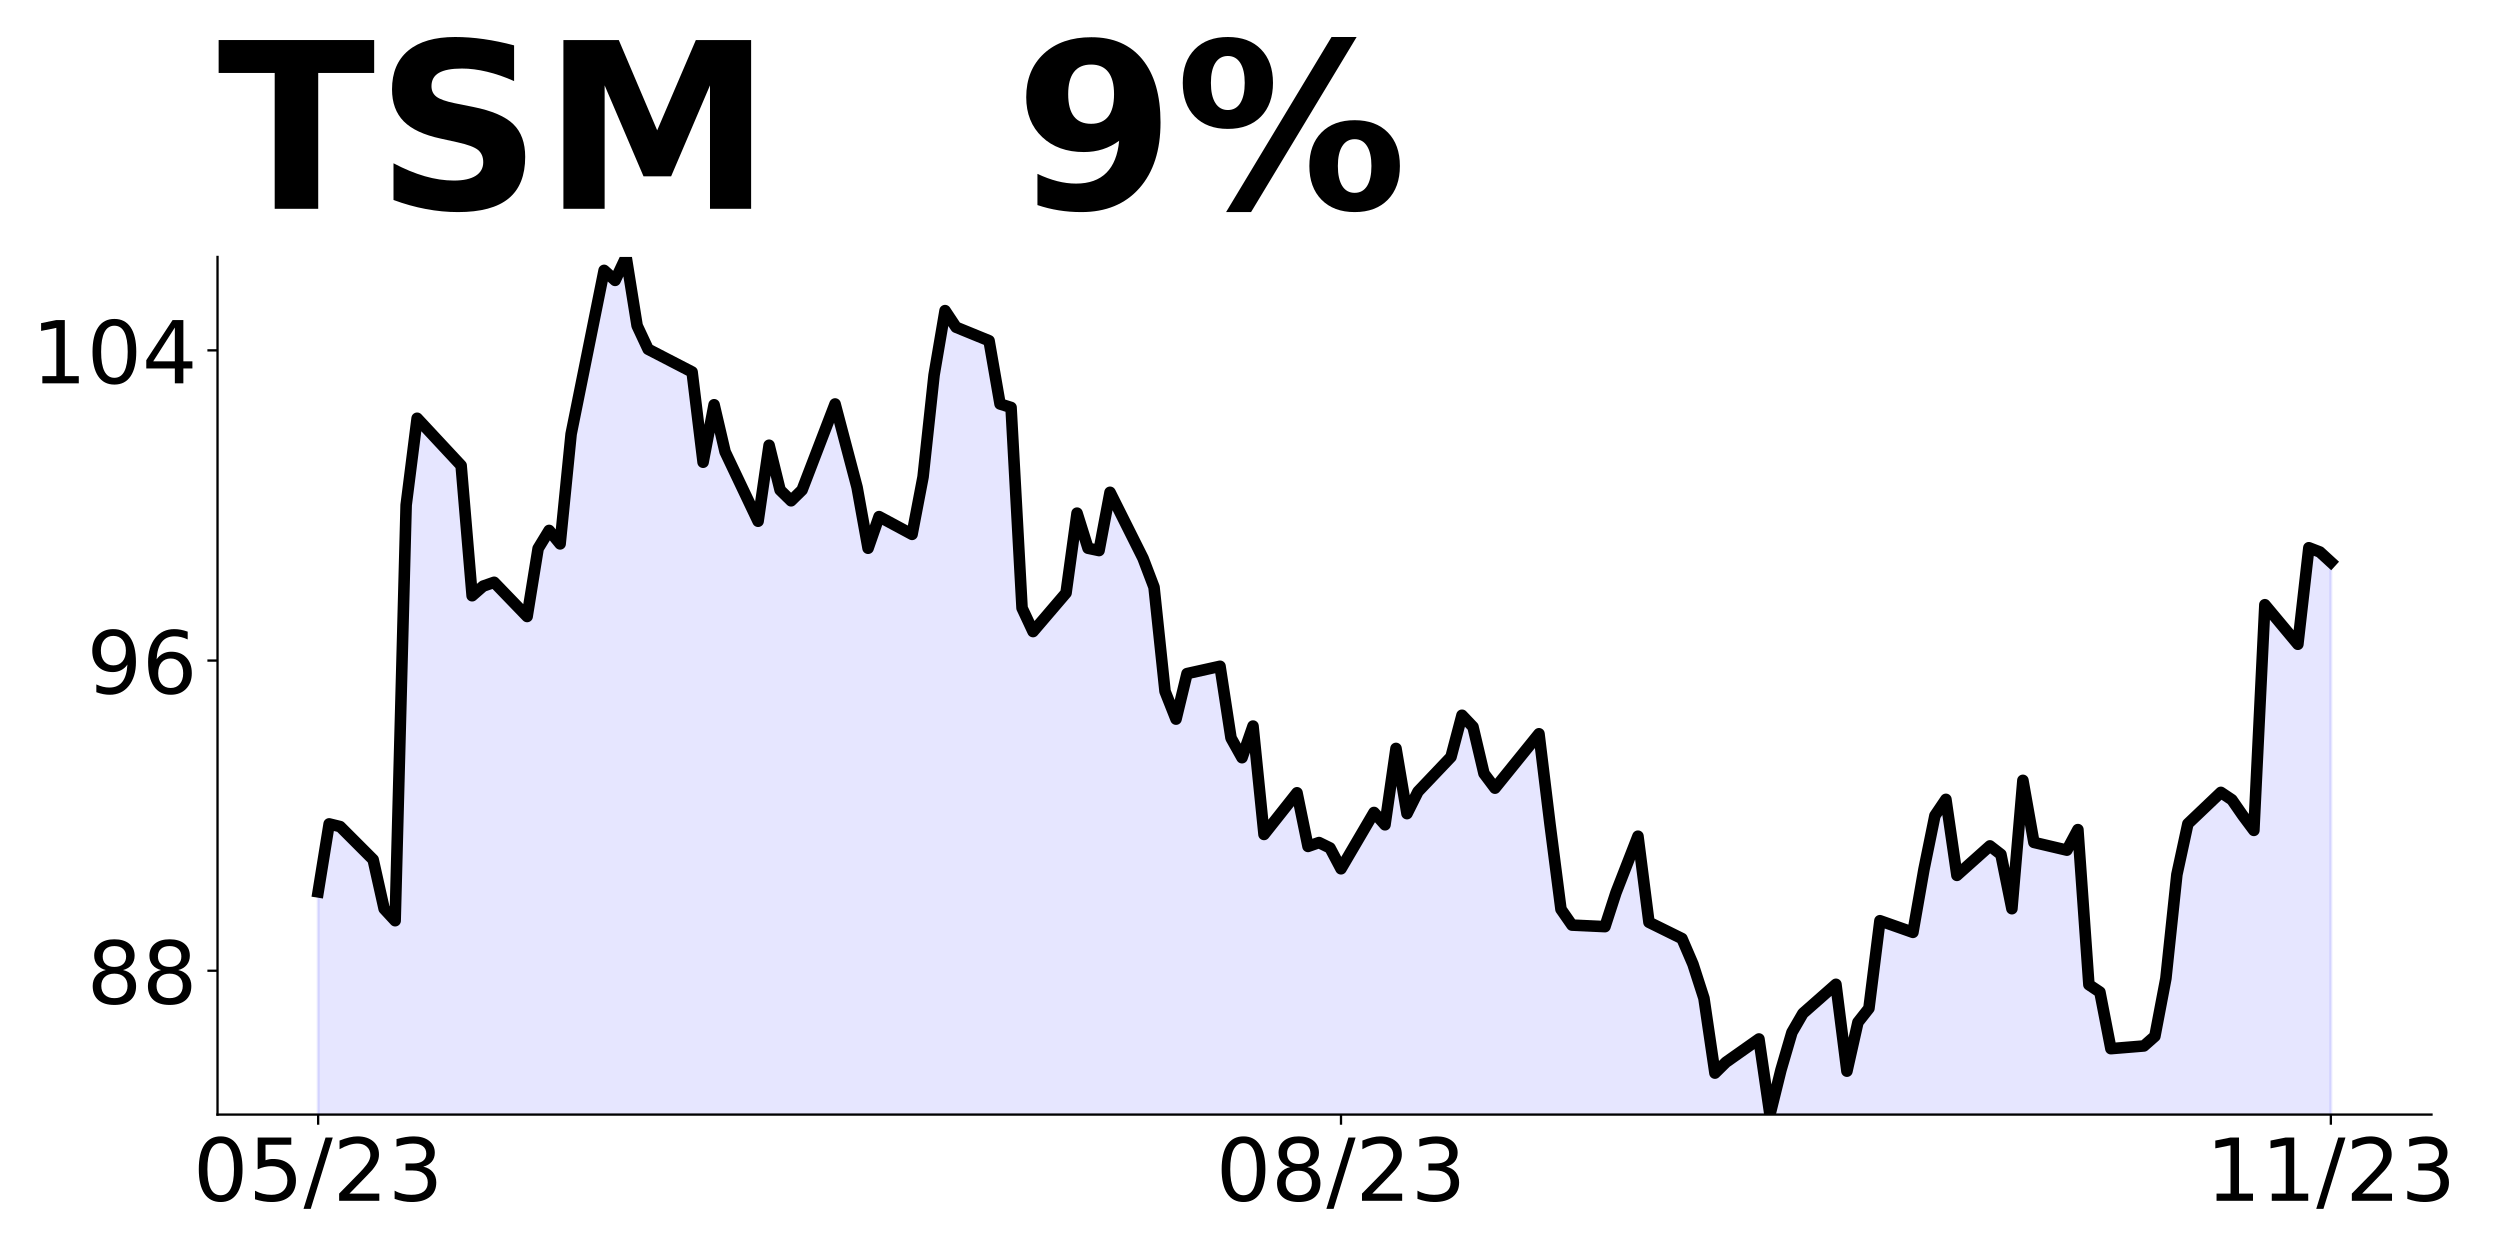
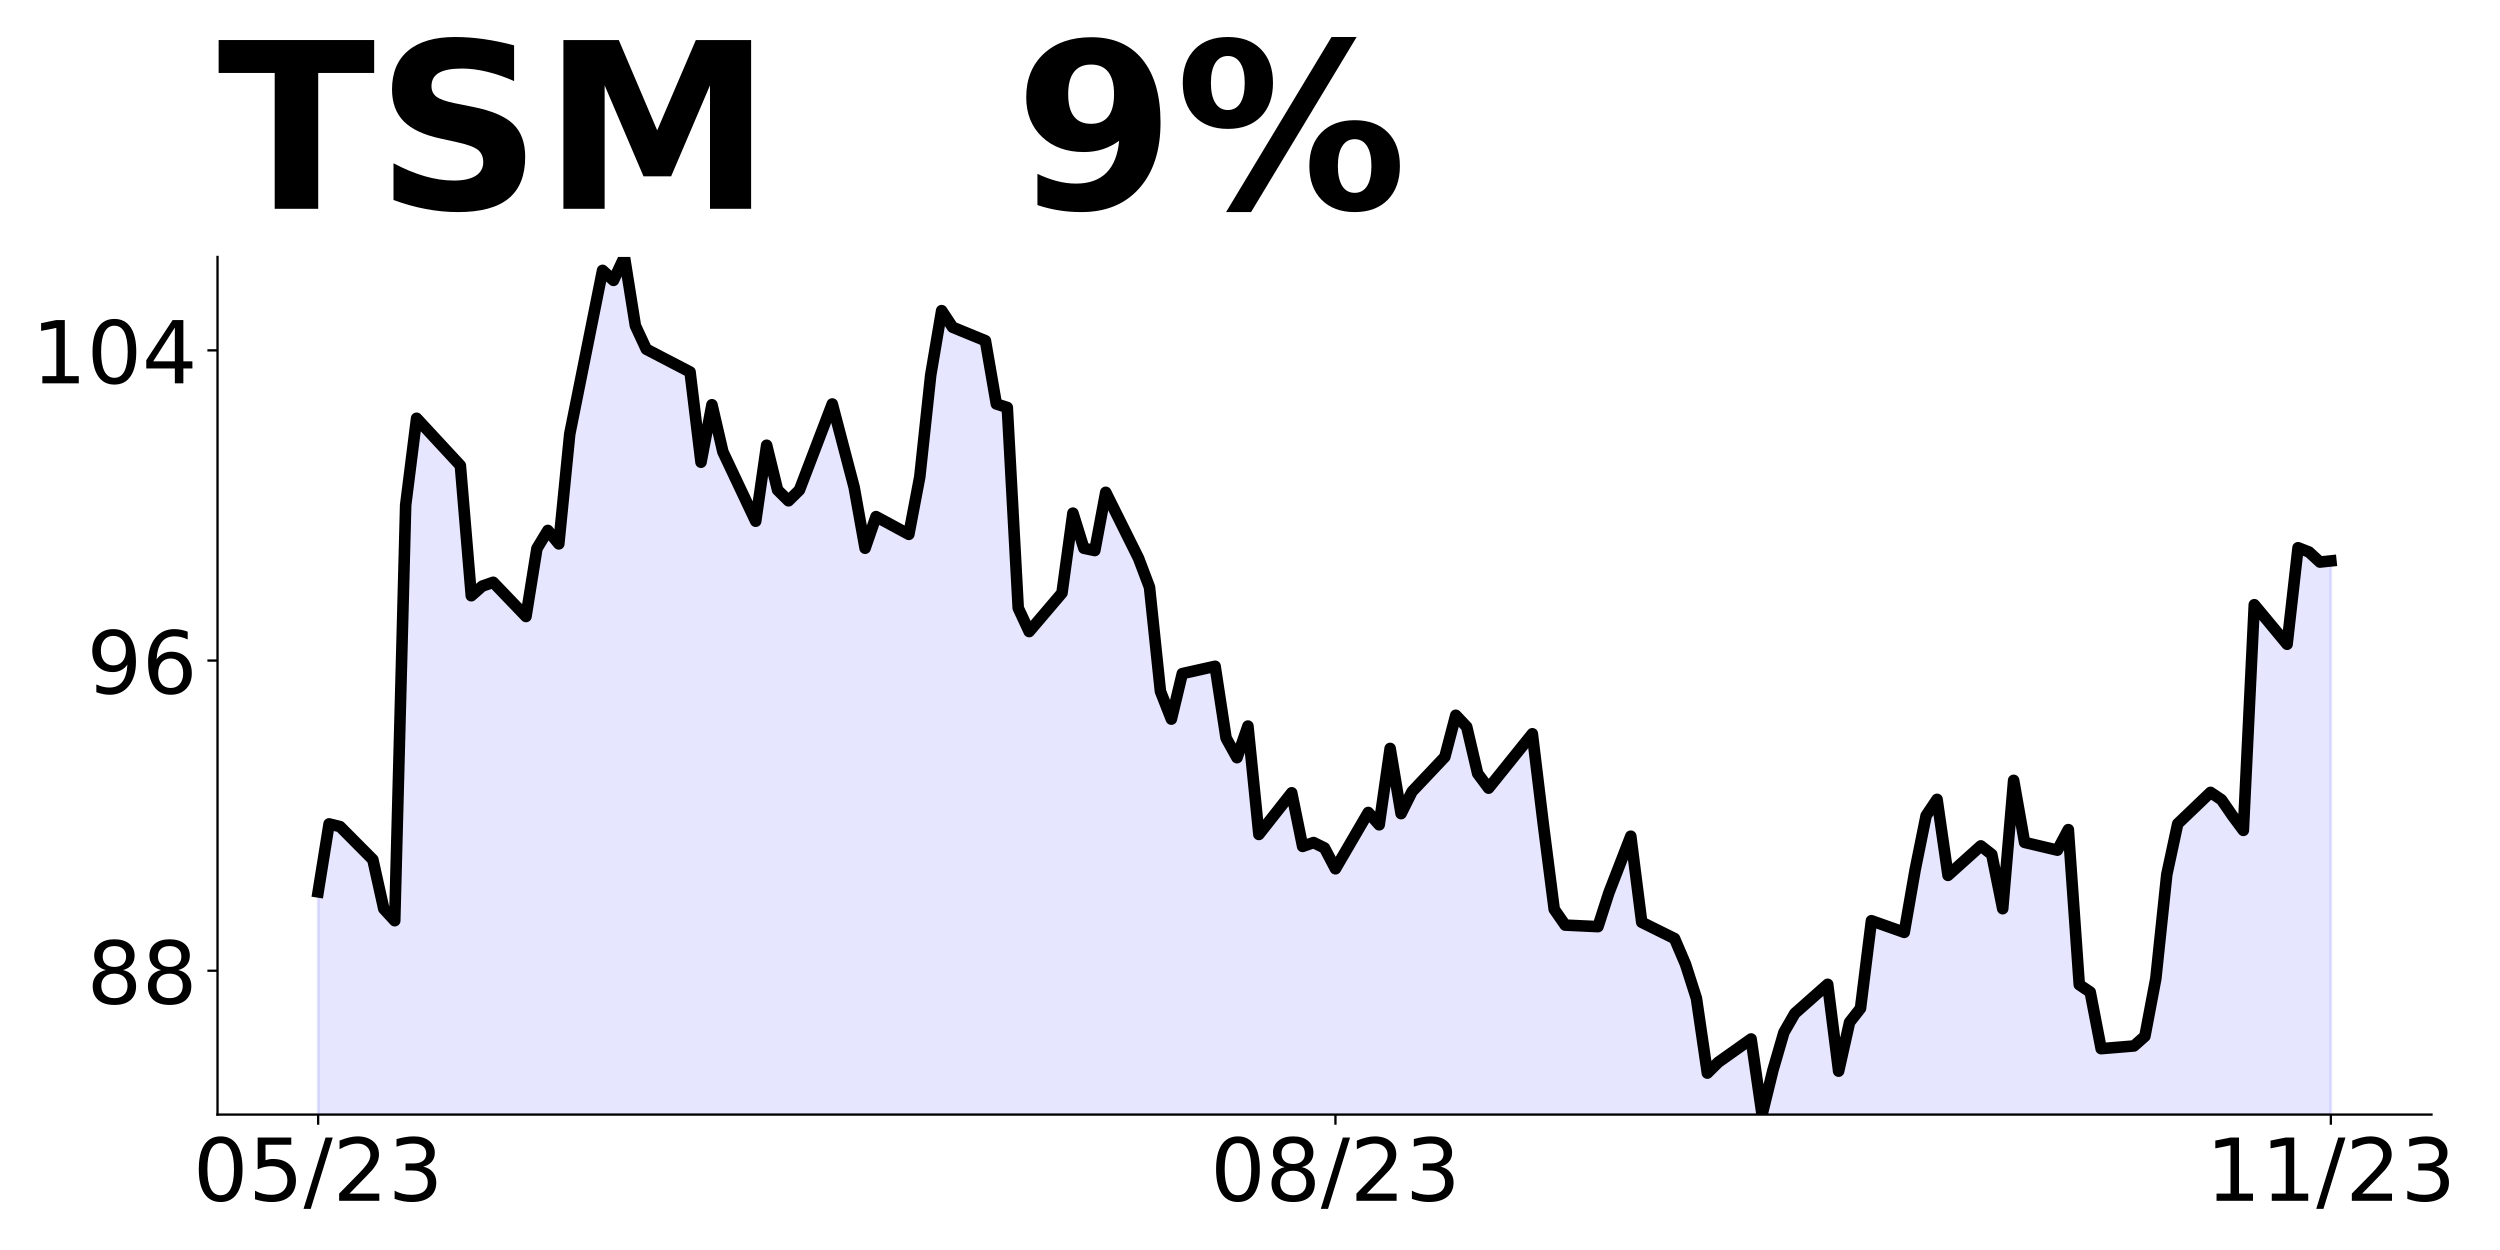
<svg xmlns="http://www.w3.org/2000/svg" xmlns:xlink="http://www.w3.org/1999/xlink" height="432pt" version="1.1" viewBox="0 0 864 432" width="864pt">
  <defs>
    <style type="text/css">
*{stroke-linecap:butt;stroke-linejoin:round;}
  </style>
  </defs>
  <g id="figure_1">
    <g id="patch_1">
      <path d="M 0 432  L 864 432  L 864 0  L 0 0  z " style="fill:none;" />
    </g>
    <g id="axes_1">
      <g id="patch_2">
        <path d="M 75.175 385.2  L 840.324 385.2  L 840.324 88.8  L 75.175 88.8  z " style="fill:none;" />
      </g>
      <g id="PolyCollection_1">
-         <path clip-path="url(#pd80f98be44)" d="M 109.954 1514.67  L 109.954 308.236  L 113.756 284.739  L 117.557 285.669  L 128.96 297.085  L 132.761 314.077  L 136.562 318.192  L 140.363 174.557  L 144.164 144.555  L 159.368 160.883  L 163.169 205.886  L 166.97 202.567  L 170.771 201.239  L 182.174 213.054  L 185.975 189.557  L 189.776 183.318  L 193.577 187.964  L 197.378 149.998  L 208.781 93.446  L 212.583 96.898  L 216.384 88.8  L 220.185 112.555  L 223.986 120.687  L 239.19 128.552  L 242.991 159.746  L 246.792 139.883  L 250.593 156.146  L 261.996 180.141  L 265.797 153.88  L 269.598 169.344  L 273.399 173.076  L 277.2 169.344  L 288.603 139.616  L 296.205 168.411  L 300.006 189.473  L 303.807 178.542  L 315.211 184.674  L 319.012 164.811  L 322.813 129.618  L 326.614 107.356  L 330.415 113.088  L 341.818 117.754  L 345.619 139.616  L 349.42 140.816  L 353.221 210.135  L 357.022 218.267  L 368.425 204.936  L 372.226 177.342  L 376.027 189.473  L 379.828 190.273  L 383.629 170.143  L 395.032 192.939  L 398.833 202.937  L 402.634 238.929  L 406.435 248.527  L 410.236 232.797  L 421.64 230.265  L 425.441 255.06  L 429.242 261.858  L 433.043 250.927  L 436.844 288.386  L 448.247 273.989  L 452.048 292.519  L 455.849 291.186  L 459.65 293.052  L 463.451 300.25  L 474.854 280.788  L 478.655 285.053  L 482.456 258.659  L 486.257 281.188  L 490.058 273.589  L 501.461 261.591  L 505.262 247.194  L 509.063 251.194  L 512.864 267.324  L 516.666 272.389  L 531.87 253.593  L 535.671 284.787  L 539.472 314.247  L 543.273 319.713  L 554.676 320.246  L 558.477 308.515  L 562.278 298.651  L 566.079 288.989  L 569.88 318.737  L 581.283 324.365  L 585.084 333.209  L 588.885 345.001  L 592.686 370.862  L 596.487 367.11  L 607.89 359.07  L 611.691 385.2  L 615.492 369.79  L 619.294 356.792  L 623.095 350.226  L 634.498 340.177  L 638.299 370.192  L 642.1 353.308  L 645.901 348.485  L 649.702 318.201  L 661.105 322.221  L 664.906 300.513  L 668.707 281.887  L 672.508 276.26  L 676.309 302.523  L 687.712 292.339  L 691.513 295.287  L 695.314 314.047  L 699.115 269.694  L 702.916 291.133  L 714.319 293.813  L 718.121 286.711  L 721.922 340.311  L 725.723 342.857  L 729.524 362.42  L 740.927 361.482  L 744.728 358.132  L 748.529 338.167  L 752.33 302.255  L 756.131 284.701  L 767.534 273.848  L 771.335 276.394  L 775.136 281.887  L 778.937 286.979  L 782.738 208.993  L 794.141 222.66  L 797.942 189.295  L 801.743 190.769  L 805.544 194.253  L 805.544 1514.67  L 805.544 1514.67  L 801.743 1514.67  L 797.942 1514.67  L 794.141 1514.67  L 782.738 1514.67  L 778.937 1514.67  L 775.136 1514.67  L 771.335 1514.67  L 767.534 1514.67  L 756.131 1514.67  L 752.33 1514.67  L 748.529 1514.67  L 744.728 1514.67  L 740.927 1514.67  L 729.524 1514.67  L 725.723 1514.67  L 721.922 1514.67  L 718.121 1514.67  L 714.319 1514.67  L 702.916 1514.67  L 699.115 1514.67  L 695.314 1514.67  L 691.513 1514.67  L 687.712 1514.67  L 676.309 1514.67  L 672.508 1514.67  L 668.707 1514.67  L 664.906 1514.67  L 661.105 1514.67  L 649.702 1514.67  L 645.901 1514.67  L 642.1 1514.67  L 638.299 1514.67  L 634.498 1514.67  L 623.095 1514.67  L 619.294 1514.67  L 615.492 1514.67  L 611.691 1514.67  L 607.89 1514.67  L 596.487 1514.67  L 592.686 1514.67  L 588.885 1514.67  L 585.084 1514.67  L 581.283 1514.67  L 569.88 1514.67  L 566.079 1514.67  L 562.278 1514.67  L 558.477 1514.67  L 554.676 1514.67  L 543.273 1514.67  L 539.472 1514.67  L 535.671 1514.67  L 531.87 1514.67  L 516.666 1514.67  L 512.864 1514.67  L 509.063 1514.67  L 505.262 1514.67  L 501.461 1514.67  L 490.058 1514.67  L 486.257 1514.67  L 482.456 1514.67  L 478.655 1514.67  L 474.854 1514.67  L 463.451 1514.67  L 459.65 1514.67  L 455.849 1514.67  L 452.048 1514.67  L 448.247 1514.67  L 436.844 1514.67  L 433.043 1514.67  L 429.242 1514.67  L 425.441 1514.67  L 421.64 1514.67  L 410.236 1514.67  L 406.435 1514.67  L 402.634 1514.67  L 398.833 1514.67  L 395.032 1514.67  L 383.629 1514.67  L 379.828 1514.67  L 376.027 1514.67  L 372.226 1514.67  L 368.425 1514.67  L 357.022 1514.67  L 353.221 1514.67  L 349.42 1514.67  L 345.619 1514.67  L 341.818 1514.67  L 330.415 1514.67  L 326.614 1514.67  L 322.813 1514.67  L 319.012 1514.67  L 315.211 1514.67  L 303.807 1514.67  L 300.006 1514.67  L 296.205 1514.67  L 288.603 1514.67  L 277.2 1514.67  L 273.399 1514.67  L 269.598 1514.67  L 265.797 1514.67  L 261.996 1514.67  L 250.593 1514.67  L 246.792 1514.67  L 242.991 1514.67  L 239.19 1514.67  L 223.986 1514.67  L 220.185 1514.67  L 216.384 1514.67  L 212.583 1514.67  L 208.781 1514.67  L 197.378 1514.67  L 193.577 1514.67  L 189.776 1514.67  L 185.975 1514.67  L 182.174 1514.67  L 170.771 1514.67  L 166.97 1514.67  L 163.169 1514.67  L 159.368 1514.67  L 144.164 1514.67  L 140.363 1514.67  L 136.562 1514.67  L 132.761 1514.67  L 128.96 1514.67  L 117.557 1514.67  L 113.756 1514.67  L 109.954 1514.67  z " style="fill:#0000ff;fill-opacity:0.1;stroke:#0000ff;stroke-opacity:0.1;" />
+         <path clip-path="url(#p002dd24a8e)" d="M 109.954 1514.67  L 109.954 308.236  L 113.735 284.739  L 117.515 285.669  L 128.856 297.085  L 132.637 314.077  L 136.417 318.192  L 140.198 174.557  L 143.978 144.555  L 159.099 160.883  L 162.88 205.886  L 166.66 202.567  L 170.441 201.239  L 181.782 213.054  L 185.562 189.557  L 189.342 183.318  L 193.123 187.964  L 196.903 149.998  L 208.244 93.446  L 212.025 96.898  L 215.805 88.8  L 219.586 112.555  L 223.366 120.687  L 238.487 128.552  L 242.268 159.746  L 246.048 139.883  L 249.829 156.146  L 261.17 180.141  L 264.95 153.88  L 268.73 169.344  L 272.511 173.076  L 276.291 169.344  L 287.632 139.616  L 295.193 168.411  L 298.973 189.473  L 302.754 178.542  L 314.095 184.674  L 317.875 164.811  L 321.656 129.618  L 325.436 107.356  L 329.217 113.088  L 340.558 117.754  L 344.338 139.616  L 348.118 140.816  L 351.899 210.135  L 355.679 218.267  L 367.02 204.936  L 370.801 177.342  L 374.581 189.473  L 378.361 190.273  L 382.142 170.143  L 393.483 192.939  L 397.263 202.937  L 401.044 238.929  L 404.824 248.527  L 408.604 232.797  L 419.946 230.265  L 423.726 255.06  L 427.506 261.858  L 431.287 250.927  L 435.067 288.386  L 446.408 273.989  L 450.189 292.519  L 453.969 291.186  L 457.749 293.052  L 461.53 300.25  L 472.871 280.788  L 476.651 285.053  L 480.432 258.659  L 484.212 281.188  L 487.992 273.589  L 499.334 261.591  L 503.114 247.194  L 506.894 251.194  L 510.675 267.324  L 514.455 272.389  L 529.577 253.593  L 533.357 284.787  L 537.137 314.247  L 540.918 319.713  L 552.259 320.246  L 556.039 308.515  L 559.82 298.651  L 563.6 288.989  L 567.38 318.737  L 578.722 324.365  L 582.502 333.209  L 586.282 345.001  L 590.063 370.862  L 593.843 367.11  L 605.184 359.07  L 608.965 385.2  L 612.745 369.79  L 616.525 356.792  L 620.306 350.226  L 631.647 340.177  L 635.427 370.192  L 639.208 353.308  L 642.988 348.485  L 646.768 318.201  L 658.11 322.221  L 661.89 300.513  L 665.67 281.887  L 669.451 276.26  L 673.231 302.523  L 684.572 292.339  L 688.353 295.287  L 692.133 314.047  L 695.913 269.694  L 699.694 291.133  L 711.035 293.813  L 714.815 286.711  L 718.596 340.311  L 722.376 342.857  L 726.156 362.42  L 737.498 361.482  L 741.278 358.132  L 745.058 338.167  L 748.839 302.255  L 752.619 284.701  L 763.96 273.848  L 767.741 276.394  L 771.521 281.887  L 775.301 286.979  L 779.082 208.993  L 790.423 222.66  L 794.203 189.295  L 797.984 190.769  L 801.764 194.253  L 805.544 193.851  L 805.544 1514.67  L 805.544 1514.67  L 801.764 1514.67  L 797.984 1514.67  L 794.203 1514.67  L 790.423 1514.67  L 779.082 1514.67  L 775.301 1514.67  L 771.521 1514.67  L 767.741 1514.67  L 763.96 1514.67  L 752.619 1514.67  L 748.839 1514.67  L 745.058 1514.67  L 741.278 1514.67  L 737.498 1514.67  L 726.156 1514.67  L 722.376 1514.67  L 718.596 1514.67  L 714.815 1514.67  L 711.035 1514.67  L 699.694 1514.67  L 695.913 1514.67  L 692.133 1514.67  L 688.353 1514.67  L 684.572 1514.67  L 673.231 1514.67  L 669.451 1514.67  L 665.67 1514.67  L 661.89 1514.67  L 658.11 1514.67  L 646.768 1514.67  L 642.988 1514.67  L 639.208 1514.67  L 635.427 1514.67  L 631.647 1514.67  L 620.306 1514.67  L 616.525 1514.67  L 612.745 1514.67  L 608.965 1514.67  L 605.184 1514.67  L 593.843 1514.67  L 590.063 1514.67  L 586.282 1514.67  L 582.502 1514.67  L 578.722 1514.67  L 567.38 1514.67  L 563.6 1514.67  L 559.82 1514.67  L 556.039 1514.67  L 552.259 1514.67  L 540.918 1514.67  L 537.137 1514.67  L 533.357 1514.67  L 529.577 1514.67  L 514.455 1514.67  L 510.675 1514.67  L 506.894 1514.67  L 503.114 1514.67  L 499.334 1514.67  L 487.992 1514.67  L 484.212 1514.67  L 480.432 1514.67  L 476.651 1514.67  L 472.871 1514.67  L 461.53 1514.67  L 457.749 1514.67  L 453.969 1514.67  L 450.189 1514.67  L 446.408 1514.67  L 435.067 1514.67  L 431.287 1514.67  L 427.506 1514.67  L 423.726 1514.67  L 419.946 1514.67  L 408.604 1514.67  L 404.824 1514.67  L 401.044 1514.67  L 397.263 1514.67  L 393.483 1514.67  L 382.142 1514.67  L 378.361 1514.67  L 374.581 1514.67  L 370.801 1514.67  L 367.02 1514.67  L 355.679 1514.67  L 351.899 1514.67  L 348.118 1514.67  L 344.338 1514.67  L 340.558 1514.67  L 329.217 1514.67  L 325.436 1514.67  L 321.656 1514.67  L 317.875 1514.67  L 314.095 1514.67  L 302.754 1514.67  L 298.973 1514.67  L 295.193 1514.67  L 287.632 1514.67  L 276.291 1514.67  L 272.511 1514.67  L 268.73 1514.67  L 264.95 1514.67  L 261.17 1514.67  L 249.829 1514.67  L 246.048 1514.67  L 242.268 1514.67  L 238.487 1514.67  L 223.366 1514.67  L 219.586 1514.67  L 215.805 1514.67  L 212.025 1514.67  L 208.244 1514.67  L 196.903 1514.67  L 193.123 1514.67  L 189.342 1514.67  L 185.562 1514.67  L 181.782 1514.67  L 170.441 1514.67  L 166.66 1514.67  L 162.88 1514.67  L 159.099 1514.67  L 143.978 1514.67  L 140.198 1514.67  L 136.417 1514.67  L 132.637 1514.67  L 128.856 1514.67  L 117.515 1514.67  L 113.735 1514.67  L 109.954 1514.67  z " style="fill:#0000ff;fill-opacity:0.1;stroke:#0000ff;stroke-opacity:0.1;" />
      </g>
      <g id="matplotlib.axis_1">
        <g id="xtick_1">
          <g id="line2d_1">
            <defs>
-               <path d="M 0 0  L 0 3.5  " id="mc45190fc0a" style="stroke:#000000;stroke-width:0.8;" />
+               <path d="M 0 0  L 0 3.5  " id="m87da9f41f9" style="stroke:#000000;stroke-width:0.8;" />
            </defs>
            <g>
-               <use style="stroke:#000000;stroke-width:0.8;" x="109.954" xlink:href="#mc45190fc0a" y="385.2" />
+               <use style="stroke:#000000;stroke-width:0.8;" x="109.954" xlink:href="#m87da9f41f9" y="385.2" />
            </g>
          </g>
          <g id="text_1">
            <defs>
              <path d="M 31.781 66.406  Q 24.172 66.406 20.328 58.906  Q 16.5 51.422 16.5 36.375  Q 16.5 21.391 20.328 13.891  Q 24.172 6.391 31.781 6.391  Q 39.453 6.391 43.281 13.891  Q 47.125 21.391 47.125 36.375  Q 47.125 51.422 43.281 58.906  Q 39.453 66.406 31.781 66.406  z M 31.781 74.219  Q 44.047 74.219 50.516 64.516  Q 56.984 54.828 56.984 36.375  Q 56.984 17.969 50.516 8.266  Q 44.047 -1.422 31.781 -1.422  Q 19.531 -1.422 13.062 8.266  Q 6.594 17.969 6.594 36.375  Q 6.594 54.828 13.062 64.516  Q 19.531 74.219 31.781 74.219  z " id="DejaVuSans-48" />
              <path d="M 10.797 72.906  L 49.516 72.906  L 49.516 64.594  L 19.828 64.594  L 19.828 46.734  Q 21.969 47.469 24.109 47.828  Q 26.266 48.188 28.422 48.188  Q 40.625 48.188 47.75 41.5  Q 54.891 34.812 54.891 23.391  Q 54.891 11.625 47.562 5.094  Q 40.234 -1.422 26.906 -1.422  Q 22.312 -1.422 17.547 -0.641  Q 12.797 0.141 7.719 1.703  L 7.719 11.625  Q 12.109 9.234 16.797 8.062  Q 21.484 6.891 26.703 6.891  Q 35.156 6.891 40.078 11.328  Q 45.016 15.766 45.016 23.391  Q 45.016 31 40.078 35.438  Q 35.156 39.891 26.703 39.891  Q 22.75 39.891 18.812 39.016  Q 14.891 38.141 10.797 36.281  z " id="DejaVuSans-53" />
              <path d="M 25.391 72.906  L 33.688 72.906  L 8.297 -9.281  L 0 -9.281  z " id="DejaVuSans-47" />
              <path d="M 19.188 8.297  L 53.609 8.297  L 53.609 0  L 7.328 0  L 7.328 8.297  Q 12.938 14.109 22.625 23.891  Q 32.328 33.688 34.812 36.531  Q 39.547 41.844 41.422 45.531  Q 43.312 49.219 43.312 52.781  Q 43.312 58.594 39.234 62.25  Q 35.156 65.922 28.609 65.922  Q 23.969 65.922 18.812 64.312  Q 13.672 62.703 7.812 59.422  L 7.812 69.391  Q 13.766 71.781 18.938 73  Q 24.125 74.219 28.422 74.219  Q 39.75 74.219 46.484 68.547  Q 53.219 62.891 53.219 53.422  Q 53.219 48.922 51.531 44.891  Q 49.859 40.875 45.406 35.406  Q 44.188 33.984 37.641 27.219  Q 31.109 20.453 19.188 8.297  z " id="DejaVuSans-50" />
              <path d="M 40.578 39.312  Q 47.656 37.797 51.625 33  Q 55.609 28.219 55.609 21.188  Q 55.609 10.406 48.188 4.484  Q 40.766 -1.422 27.094 -1.422  Q 22.516 -1.422 17.656 -0.516  Q 12.797 0.391 7.625 2.203  L 7.625 11.719  Q 11.719 9.328 16.594 8.109  Q 21.484 6.891 26.812 6.891  Q 36.078 6.891 40.938 10.547  Q 45.797 14.203 45.797 21.188  Q 45.797 27.641 41.281 31.266  Q 36.766 34.906 28.719 34.906  L 20.219 34.906  L 20.219 43.016  L 29.109 43.016  Q 36.375 43.016 40.234 45.922  Q 44.094 48.828 44.094 54.297  Q 44.094 59.906 40.109 62.906  Q 36.141 65.922 28.719 65.922  Q 24.656 65.922 20.016 65.031  Q 15.375 64.156 9.812 62.312  L 9.812 71.094  Q 15.438 72.656 20.344 73.438  Q 25.25 74.219 29.594 74.219  Q 40.828 74.219 47.359 69.109  Q 53.906 64.016 53.906 55.328  Q 53.906 49.266 50.438 45.094  Q 46.969 40.922 40.578 39.312  z " id="DejaVuSans-51" />
            </defs>
            <g transform="translate(66.72637 414.9953)scale(0.3 -0.3)">
              <use xlink:href="#DejaVuSans-48" />
              <use x="63.623" xlink:href="#DejaVuSans-53" />
              <use x="127.246" xlink:href="#DejaVuSans-47" />
              <use x="160.938" xlink:href="#DejaVuSans-50" />
              <use x="224.561" xlink:href="#DejaVuSans-51" />
            </g>
          </g>
        </g>
        <g id="xtick_2">
          <g id="line2d_2">
            <g>
-               <use style="stroke:#000000;stroke-width:0.8;" x="463.451" xlink:href="#mc45190fc0a" y="385.2" />
+               <use style="stroke:#000000;stroke-width:0.8;" x="461.53" xlink:href="#m87da9f41f9" y="385.2" />
            </g>
          </g>
          <g id="text_2">
            <defs>
              <path d="M 31.781 34.625  Q 24.75 34.625 20.719 30.859  Q 16.703 27.094 16.703 20.516  Q 16.703 13.922 20.719 10.156  Q 24.75 6.391 31.781 6.391  Q 38.812 6.391 42.859 10.172  Q 46.922 13.969 46.922 20.516  Q 46.922 27.094 42.891 30.859  Q 38.875 34.625 31.781 34.625  z M 21.922 38.812  Q 15.578 40.375 12.031 44.719  Q 8.5 49.078 8.5 55.328  Q 8.5 64.062 14.719 69.141  Q 20.953 74.219 31.781 74.219  Q 42.672 74.219 48.875 69.141  Q 55.078 64.062 55.078 55.328  Q 55.078 49.078 51.531 44.719  Q 48 40.375 41.703 38.812  Q 48.828 37.156 52.797 32.312  Q 56.781 27.484 56.781 20.516  Q 56.781 9.906 50.312 4.234  Q 43.844 -1.422 31.781 -1.422  Q 19.734 -1.422 13.25 4.234  Q 6.781 9.906 6.781 20.516  Q 6.781 27.484 10.781 32.312  Q 14.797 37.156 21.922 38.812  z M 18.312 54.391  Q 18.312 48.734 21.844 45.562  Q 25.391 42.391 31.781 42.391  Q 38.141 42.391 41.719 45.562  Q 45.312 48.734 45.312 54.391  Q 45.312 60.062 41.719 63.234  Q 38.141 66.406 31.781 66.406  Q 25.391 66.406 21.844 63.234  Q 18.312 60.062 18.312 54.391  z " id="DejaVuSans-56" />
            </defs>
-             <g transform="translate(420.2229 414.9953)scale(0.3 -0.3)">
+             <g transform="translate(418.3017 414.9953)scale(0.3 -0.3)">
              <use xlink:href="#DejaVuSans-48" />
              <use x="63.623" xlink:href="#DejaVuSans-56" />
              <use x="127.246" xlink:href="#DejaVuSans-47" />
              <use x="160.938" xlink:href="#DejaVuSans-50" />
              <use x="224.561" xlink:href="#DejaVuSans-51" />
            </g>
          </g>
        </g>
        <g id="xtick_3">
          <g id="line2d_3">
            <g>
-               <use style="stroke:#000000;stroke-width:0.8;" x="805.544" xlink:href="#mc45190fc0a" y="385.2" />
+               <use style="stroke:#000000;stroke-width:0.8;" x="805.544" xlink:href="#m87da9f41f9" y="385.2" />
            </g>
          </g>
          <g id="text_3">
            <defs>
              <path d="M 12.406 8.297  L 28.516 8.297  L 28.516 63.922  L 10.984 60.406  L 10.984 69.391  L 28.422 72.906  L 38.281 72.906  L 38.281 8.297  L 54.391 8.297  L 54.391 0  L 12.406 0  z " id="DejaVuSans-49" />
            </defs>
            <g transform="translate(762.3162 414.9953)scale(0.3 -0.3)">
              <use xlink:href="#DejaVuSans-49" />
              <use x="63.623" xlink:href="#DejaVuSans-49" />
              <use x="127.246" xlink:href="#DejaVuSans-47" />
              <use x="160.938" xlink:href="#DejaVuSans-50" />
              <use x="224.561" xlink:href="#DejaVuSans-51" />
            </g>
          </g>
        </g>
      </g>
      <g id="matplotlib.axis_2">
        <g id="ytick_1">
          <g id="line2d_4">
            <defs>
-               <path d="M 0 0  L -3.5 0  " id="m11541b8d08" style="stroke:#000000;stroke-width:0.8;" />
+               <path d="M 0 0  L -3.5 0  " id="ma58ef7ad3b" style="stroke:#000000;stroke-width:0.8;" />
            </defs>
            <g>
-               <use style="stroke:#000000;stroke-width:0.8;" x="75.175" xlink:href="#m11541b8d08" y="335.487" />
+               <use style="stroke:#000000;stroke-width:0.8;" x="75.175" xlink:href="#ma58ef7ad3b" y="335.487" />
            </g>
          </g>
          <g id="text_4">
            <g transform="translate(30 346.8844)scale(0.3 -0.3)">
              <use xlink:href="#DejaVuSans-56" />
              <use x="63.623" xlink:href="#DejaVuSans-56" />
            </g>
          </g>
        </g>
        <g id="ytick_2">
          <g id="line2d_5">
            <g>
-               <use style="stroke:#000000;stroke-width:0.8;" x="75.175" xlink:href="#m11541b8d08" y="228.288" />
+               <use style="stroke:#000000;stroke-width:0.8;" x="75.175" xlink:href="#ma58ef7ad3b" y="228.288" />
            </g>
          </g>
          <g id="text_5">
            <defs>
              <path d="M 10.984 1.516  L 10.984 10.5  Q 14.703 8.734 18.5 7.812  Q 22.312 6.891 25.984 6.891  Q 35.75 6.891 40.891 13.453  Q 46.047 20.016 46.781 33.406  Q 43.953 29.203 39.594 26.953  Q 35.25 24.703 29.984 24.703  Q 19.047 24.703 12.672 31.312  Q 6.297 37.938 6.297 49.422  Q 6.297 60.641 12.938 67.422  Q 19.578 74.219 30.609 74.219  Q 43.266 74.219 49.922 64.516  Q 56.594 54.828 56.594 36.375  Q 56.594 19.141 48.406 8.859  Q 40.234 -1.422 26.422 -1.422  Q 22.703 -1.422 18.891 -0.688  Q 15.094 0.047 10.984 1.516  z M 30.609 32.422  Q 37.25 32.422 41.125 36.953  Q 45.016 41.5 45.016 49.422  Q 45.016 57.281 41.125 61.844  Q 37.25 66.406 30.609 66.406  Q 23.969 66.406 20.094 61.844  Q 16.219 57.281 16.219 49.422  Q 16.219 41.5 20.094 36.953  Q 23.969 32.422 30.609 32.422  z " id="DejaVuSans-57" />
              <path d="M 33.016 40.375  Q 26.375 40.375 22.484 35.828  Q 18.609 31.297 18.609 23.391  Q 18.609 15.531 22.484 10.953  Q 26.375 6.391 33.016 6.391  Q 39.656 6.391 43.531 10.953  Q 47.406 15.531 47.406 23.391  Q 47.406 31.297 43.531 35.828  Q 39.656 40.375 33.016 40.375  z M 52.594 71.297  L 52.594 62.312  Q 48.875 64.062 45.094 64.984  Q 41.312 65.922 37.594 65.922  Q 27.828 65.922 22.672 59.328  Q 17.531 52.734 16.797 39.406  Q 19.672 43.656 24.016 45.922  Q 28.375 48.188 33.594 48.188  Q 44.578 48.188 50.953 41.516  Q 57.328 34.859 57.328 23.391  Q 57.328 12.156 50.688 5.359  Q 44.047 -1.422 33.016 -1.422  Q 20.359 -1.422 13.672 8.266  Q 6.984 17.969 6.984 36.375  Q 6.984 53.656 15.188 63.938  Q 23.391 74.219 37.203 74.219  Q 40.922 74.219 44.703 73.484  Q 48.484 72.75 52.594 71.297  z " id="DejaVuSans-54" />
            </defs>
            <g transform="translate(30 239.6859)scale(0.3 -0.3)">
              <use xlink:href="#DejaVuSans-57" />
              <use x="63.623" xlink:href="#DejaVuSans-54" />
            </g>
          </g>
        </g>
        <g id="ytick_3">
          <g id="line2d_6">
            <g>
-               <use style="stroke:#000000;stroke-width:0.8;" x="75.175" xlink:href="#m11541b8d08" y="121.09" />
+               <use style="stroke:#000000;stroke-width:0.8;" x="75.175" xlink:href="#ma58ef7ad3b" y="121.09" />
            </g>
          </g>
          <g id="text_6">
            <defs>
              <path d="M 37.797 64.312  L 12.891 25.391  L 37.797 25.391  z M 35.203 72.906  L 47.609 72.906  L 47.609 25.391  L 58.016 25.391  L 58.016 17.188  L 47.609 17.188  L 47.609 0  L 37.797 0  L 37.797 17.188  L 4.891 17.188  L 4.891 26.703  z " id="DejaVuSans-52" />
            </defs>
            <g transform="translate(10.9125 132.4875)scale(0.3 -0.3)">
              <use xlink:href="#DejaVuSans-49" />
              <use x="63.623" xlink:href="#DejaVuSans-48" />
              <use x="127.246" xlink:href="#DejaVuSans-52" />
            </g>
          </g>
        </g>
      </g>
      <g id="line2d_7">
-         <path clip-path="url(#pd80f98be44)" d="M 109.954 308.236  L 113.756 284.739  L 117.557 285.669  L 128.96 297.085  L 132.761 314.077  L 136.562 318.192  L 140.363 174.557  L 144.164 144.555  L 159.368 160.883  L 163.169 205.886  L 166.97 202.567  L 170.771 201.239  L 182.174 213.054  L 185.975 189.557  L 189.776 183.318  L 193.577 187.964  L 197.378 149.998  L 208.781 93.446  L 212.583 96.898  L 216.384 88.8  L 220.185 112.555  L 223.986 120.687  L 239.19 128.552  L 242.991 159.746  L 246.792 139.883  L 250.593 156.146  L 261.996 180.141  L 265.797 153.88  L 269.598 169.344  L 273.399 173.076  L 277.2 169.344  L 288.603 139.616  L 296.205 168.411  L 300.006 189.473  L 303.807 178.542  L 315.211 184.674  L 319.012 164.811  L 322.813 129.618  L 326.614 107.356  L 330.415 113.088  L 341.818 117.754  L 345.619 139.616  L 349.42 140.816  L 353.221 210.135  L 357.022 218.267  L 368.425 204.936  L 372.226 177.342  L 376.027 189.473  L 379.828 190.273  L 383.629 170.143  L 395.032 192.939  L 398.833 202.937  L 402.634 238.929  L 406.435 248.527  L 410.236 232.797  L 421.64 230.265  L 425.441 255.06  L 429.242 261.858  L 433.043 250.927  L 436.844 288.386  L 448.247 273.989  L 452.048 292.519  L 455.849 291.186  L 459.65 293.052  L 463.451 300.25  L 474.854 280.788  L 478.655 285.053  L 482.456 258.659  L 486.257 281.188  L 490.058 273.589  L 501.461 261.591  L 505.262 247.194  L 509.063 251.194  L 512.864 267.324  L 516.666 272.389  L 531.87 253.593  L 535.671 284.787  L 539.472 314.247  L 543.273 319.713  L 554.676 320.246  L 558.477 308.515  L 566.079 288.989  L 569.88 318.737  L 581.283 324.365  L 585.084 333.209  L 588.885 345.001  L 592.686 370.862  L 596.487 367.11  L 607.89 359.07  L 611.691 385.2  L 615.492 369.79  L 619.294 356.792  L 623.095 350.226  L 634.498 340.177  L 638.299 370.192  L 642.1 353.308  L 645.901 348.485  L 649.702 318.201  L 661.105 322.221  L 664.906 300.513  L 668.707 281.887  L 672.508 276.26  L 676.309 302.523  L 687.712 292.339  L 691.513 295.287  L 695.314 314.047  L 699.115 269.694  L 702.916 291.133  L 714.319 293.813  L 718.121 286.711  L 721.922 340.311  L 725.723 342.857  L 729.524 362.42  L 740.927 361.482  L 744.728 358.132  L 748.529 338.167  L 752.33 302.255  L 756.131 284.701  L 767.534 273.848  L 771.335 276.394  L 775.136 281.887  L 778.937 286.979  L 782.738 208.993  L 794.141 222.66  L 797.942 189.295  L 801.743 190.769  L 805.544 194.253  L 805.544 194.253  " style="fill:none;stroke:#000000;stroke-linecap:square;stroke-width:4;" />
+         <path clip-path="url(#p002dd24a8e)" d="M 109.954 308.236  L 113.735 284.739  L 117.515 285.669  L 128.856 297.085  L 132.637 314.077  L 136.417 318.192  L 140.198 174.557  L 143.978 144.555  L 159.099 160.883  L 162.88 205.886  L 166.66 202.567  L 170.441 201.239  L 181.782 213.054  L 185.562 189.557  L 189.342 183.318  L 193.123 187.964  L 196.903 149.998  L 208.244 93.446  L 212.025 96.898  L 215.805 88.8  L 219.586 112.555  L 223.366 120.687  L 238.487 128.552  L 242.268 159.746  L 246.048 139.883  L 249.829 156.146  L 261.17 180.141  L 264.95 153.88  L 268.73 169.344  L 272.511 173.076  L 276.291 169.344  L 287.632 139.616  L 295.193 168.411  L 298.973 189.473  L 302.754 178.542  L 314.095 184.674  L 317.875 164.811  L 321.656 129.618  L 325.436 107.356  L 329.217 113.088  L 340.558 117.754  L 344.338 139.616  L 348.118 140.816  L 351.899 210.135  L 355.679 218.267  L 367.02 204.936  L 370.801 177.342  L 374.581 189.473  L 378.361 190.273  L 382.142 170.143  L 393.483 192.939  L 397.263 202.937  L 401.044 238.929  L 404.824 248.527  L 408.604 232.797  L 419.946 230.265  L 423.726 255.06  L 427.506 261.858  L 431.287 250.927  L 435.067 288.386  L 446.408 273.989  L 450.189 292.519  L 453.969 291.186  L 457.749 293.052  L 461.53 300.25  L 472.871 280.788  L 476.651 285.053  L 480.432 258.659  L 484.212 281.188  L 487.992 273.589  L 499.334 261.591  L 503.114 247.194  L 506.894 251.194  L 510.675 267.324  L 514.455 272.389  L 529.577 253.593  L 533.357 284.787  L 537.137 314.247  L 540.918 319.713  L 552.259 320.246  L 556.039 308.515  L 563.6 288.989  L 567.38 318.737  L 578.722 324.365  L 582.502 333.209  L 586.282 345.001  L 590.063 370.862  L 593.843 367.11  L 605.184 359.07  L 608.965 385.2  L 612.745 369.79  L 616.525 356.792  L 620.306 350.226  L 631.647 340.177  L 635.427 370.192  L 639.208 353.308  L 642.988 348.485  L 646.768 318.201  L 658.11 322.221  L 661.89 300.513  L 665.67 281.887  L 669.451 276.26  L 673.231 302.523  L 684.572 292.339  L 688.353 295.287  L 692.133 314.047  L 695.913 269.694  L 699.694 291.133  L 711.035 293.813  L 714.815 286.711  L 718.596 340.311  L 722.376 342.857  L 726.156 362.42  L 737.498 361.482  L 741.278 358.132  L 745.058 338.167  L 748.839 302.255  L 752.619 284.701  L 763.96 273.848  L 767.741 276.394  L 771.521 281.887  L 775.301 286.979  L 779.082 208.993  L 790.423 222.66  L 794.203 189.295  L 797.984 190.769  L 801.764 194.253  L 805.544 193.851  L 805.544 193.851  " style="fill:none;stroke:#000000;stroke-linecap:square;stroke-width:4;" />
      </g>
      <g id="patch_3">
        <path d="M 75.175 385.2  L 75.175 88.8  " style="fill:none;stroke:#000000;stroke-linecap:square;stroke-linejoin:miter;stroke-width:0.8;" />
      </g>
      <g id="patch_4">
        <path d="M 75.175 385.2  L 840.324 385.2  " style="fill:none;stroke:#000000;stroke-linecap:square;stroke-linejoin:miter;stroke-width:0.8;" />
      </g>
      <g id="text_7">
        <defs>
          <path d="M 0.484 72.906  L 67.672 72.906  L 67.672 58.688  L 43.5 58.688  L 43.5 0  L 24.703 0  L 24.703 58.688  L 0.484 58.688  z " id="DejaVuSans-Bold-84" />
          <path d="M 59.906 70.609  L 59.906 55.172  Q 53.906 57.859 48.188 59.219  Q 42.484 60.594 37.406 60.594  Q 30.672 60.594 27.438 58.734  Q 24.219 56.891 24.219 52.984  Q 24.219 50.047 26.391 48.406  Q 28.562 46.781 34.281 45.609  L 42.281 44  Q 54.438 41.547 59.562 36.562  Q 64.703 31.594 64.703 22.406  Q 64.703 10.359 57.547 4.469  Q 50.391 -1.422 35.688 -1.422  Q 28.766 -1.422 21.781 -0.094  Q 14.797 1.219 7.812 3.812  L 7.812 19.672  Q 14.797 15.969 21.312 14.078  Q 27.828 12.203 33.891 12.203  Q 40.047 12.203 43.312 14.25  Q 46.578 16.312 46.578 20.125  Q 46.578 23.531 44.359 25.391  Q 42.141 27.25 35.5 28.719  L 28.219 30.328  Q 17.281 32.672 12.219 37.797  Q 7.172 42.922 7.172 51.609  Q 7.172 62.5 14.203 68.359  Q 21.234 74.219 34.422 74.219  Q 40.438 74.219 46.781 73.312  Q 53.125 72.406 59.906 70.609  z " id="DejaVuSans-Bold-83" />
          <path d="M 9.188 72.906  L 33.109 72.906  L 49.703 33.891  L 66.406 72.906  L 90.281 72.906  L 90.281 0  L 72.516 0  L 72.516 53.328  L 55.719 14.016  L 43.797 14.016  L 27 53.328  L 27 0  L 9.188 0  z " id="DejaVuSans-Bold-77" />
          <path id="DejaVuSans-Bold-32" />
          <path d="M 10.016 1.609  L 10.016 15.094  Q 14.5 12.984 18.594 11.938  Q 22.703 10.891 26.703 10.891  Q 35.109 10.891 39.797 15.547  Q 44.484 20.219 45.312 29.391  Q 42 26.953 38.234 25.734  Q 34.469 24.516 30.078 24.516  Q 18.891 24.516 12.031 31.031  Q 5.172 37.547 5.172 48.188  Q 5.172 59.969 12.812 67.047  Q 20.453 74.125 33.297 74.125  Q 47.562 74.125 55.375 64.5  Q 63.188 54.891 63.188 37.312  Q 63.188 19.234 54.047 8.906  Q 44.922 -1.422 29 -1.422  Q 23.875 -1.422 19.188 -0.656  Q 14.5 0.094 10.016 1.609  z M 33.203 36.719  Q 38.141 36.719 40.625 39.906  Q 43.109 43.109 43.109 49.516  Q 43.109 55.859 40.625 59.078  Q 38.141 62.312 33.203 62.312  Q 28.266 62.312 25.781 59.078  Q 23.297 55.859 23.297 49.516  Q 23.297 43.109 25.781 39.906  Q 28.266 36.719 33.203 36.719  z " id="DejaVuSans-Bold-57" />
          <path d="M 77.484 30.078  Q 74.031 30.078 72.125 27.078  Q 70.219 24.078 70.219 18.5  Q 70.219 12.891 72.094 9.891  Q 73.969 6.891 77.484 6.891  Q 81 6.891 82.859 9.891  Q 84.719 12.891 84.719 18.5  Q 84.719 24.078 82.828 27.078  Q 80.953 30.078 77.484 30.078  z M 77.484 38.281  Q 86.578 38.281 91.797 33  Q 97.016 27.734 97.016 18.5  Q 97.016 9.281 91.797 3.922  Q 86.578 -1.422 77.484 -1.422  Q 68.406 -1.422 63.156 3.922  Q 57.906 9.281 57.906 18.5  Q 57.906 27.688 63.156 32.984  Q 68.406 38.281 77.484 38.281  z M 32.719 -1.422  L 21.922 -1.422  L 67.484 74.219  L 78.328 74.219  z M 22.703 74.219  Q 31.781 74.219 36.984 68.922  Q 42.188 63.625 42.188 54.391  Q 42.188 45.172 36.984 39.844  Q 31.781 34.516 22.703 34.516  Q 13.625 34.516 8.422 39.844  Q 3.219 45.172 3.219 54.391  Q 3.219 63.625 8.422 68.922  Q 13.625 74.219 22.703 74.219  z M 22.703 66.016  Q 19.188 66.016 17.281 62.984  Q 15.375 59.969 15.375 54.391  Q 15.375 48.781 17.281 45.719  Q 19.188 42.672 22.703 42.672  Q 26.219 42.672 28.094 45.719  Q 29.984 48.781 29.984 54.391  Q 29.984 59.969 28.078 62.984  Q 26.172 66.016 22.703 66.016  z " id="DejaVuSans-Bold-37" />
        </defs>
        <g transform="translate(75.175 72.1625)scale(0.8 -0.8)">
          <use xlink:href="#DejaVuSans-Bold-84" />
          <use x="68.213" xlink:href="#DejaVuSans-Bold-83" />
          <use x="140.234" xlink:href="#DejaVuSans-Bold-77" />
          <use x="239.746" xlink:href="#DejaVuSans-Bold-32" />
          <use x="274.561" xlink:href="#DejaVuSans-Bold-32" />
          <use x="309.375" xlink:href="#DejaVuSans-Bold-32" />
          <use x="344.189" xlink:href="#DejaVuSans-Bold-57" />
          <use x="413.77" xlink:href="#DejaVuSans-Bold-37" />
        </g>
      </g>
    </g>
  </g>
  <defs>
-     <clipPath id="pd80f98be44">
+     <clipPath id="p002dd24a8e">
      <rect height="296.4" width="765.149" x="75.175" y="88.8" />
    </clipPath>
  </defs>
</svg>
